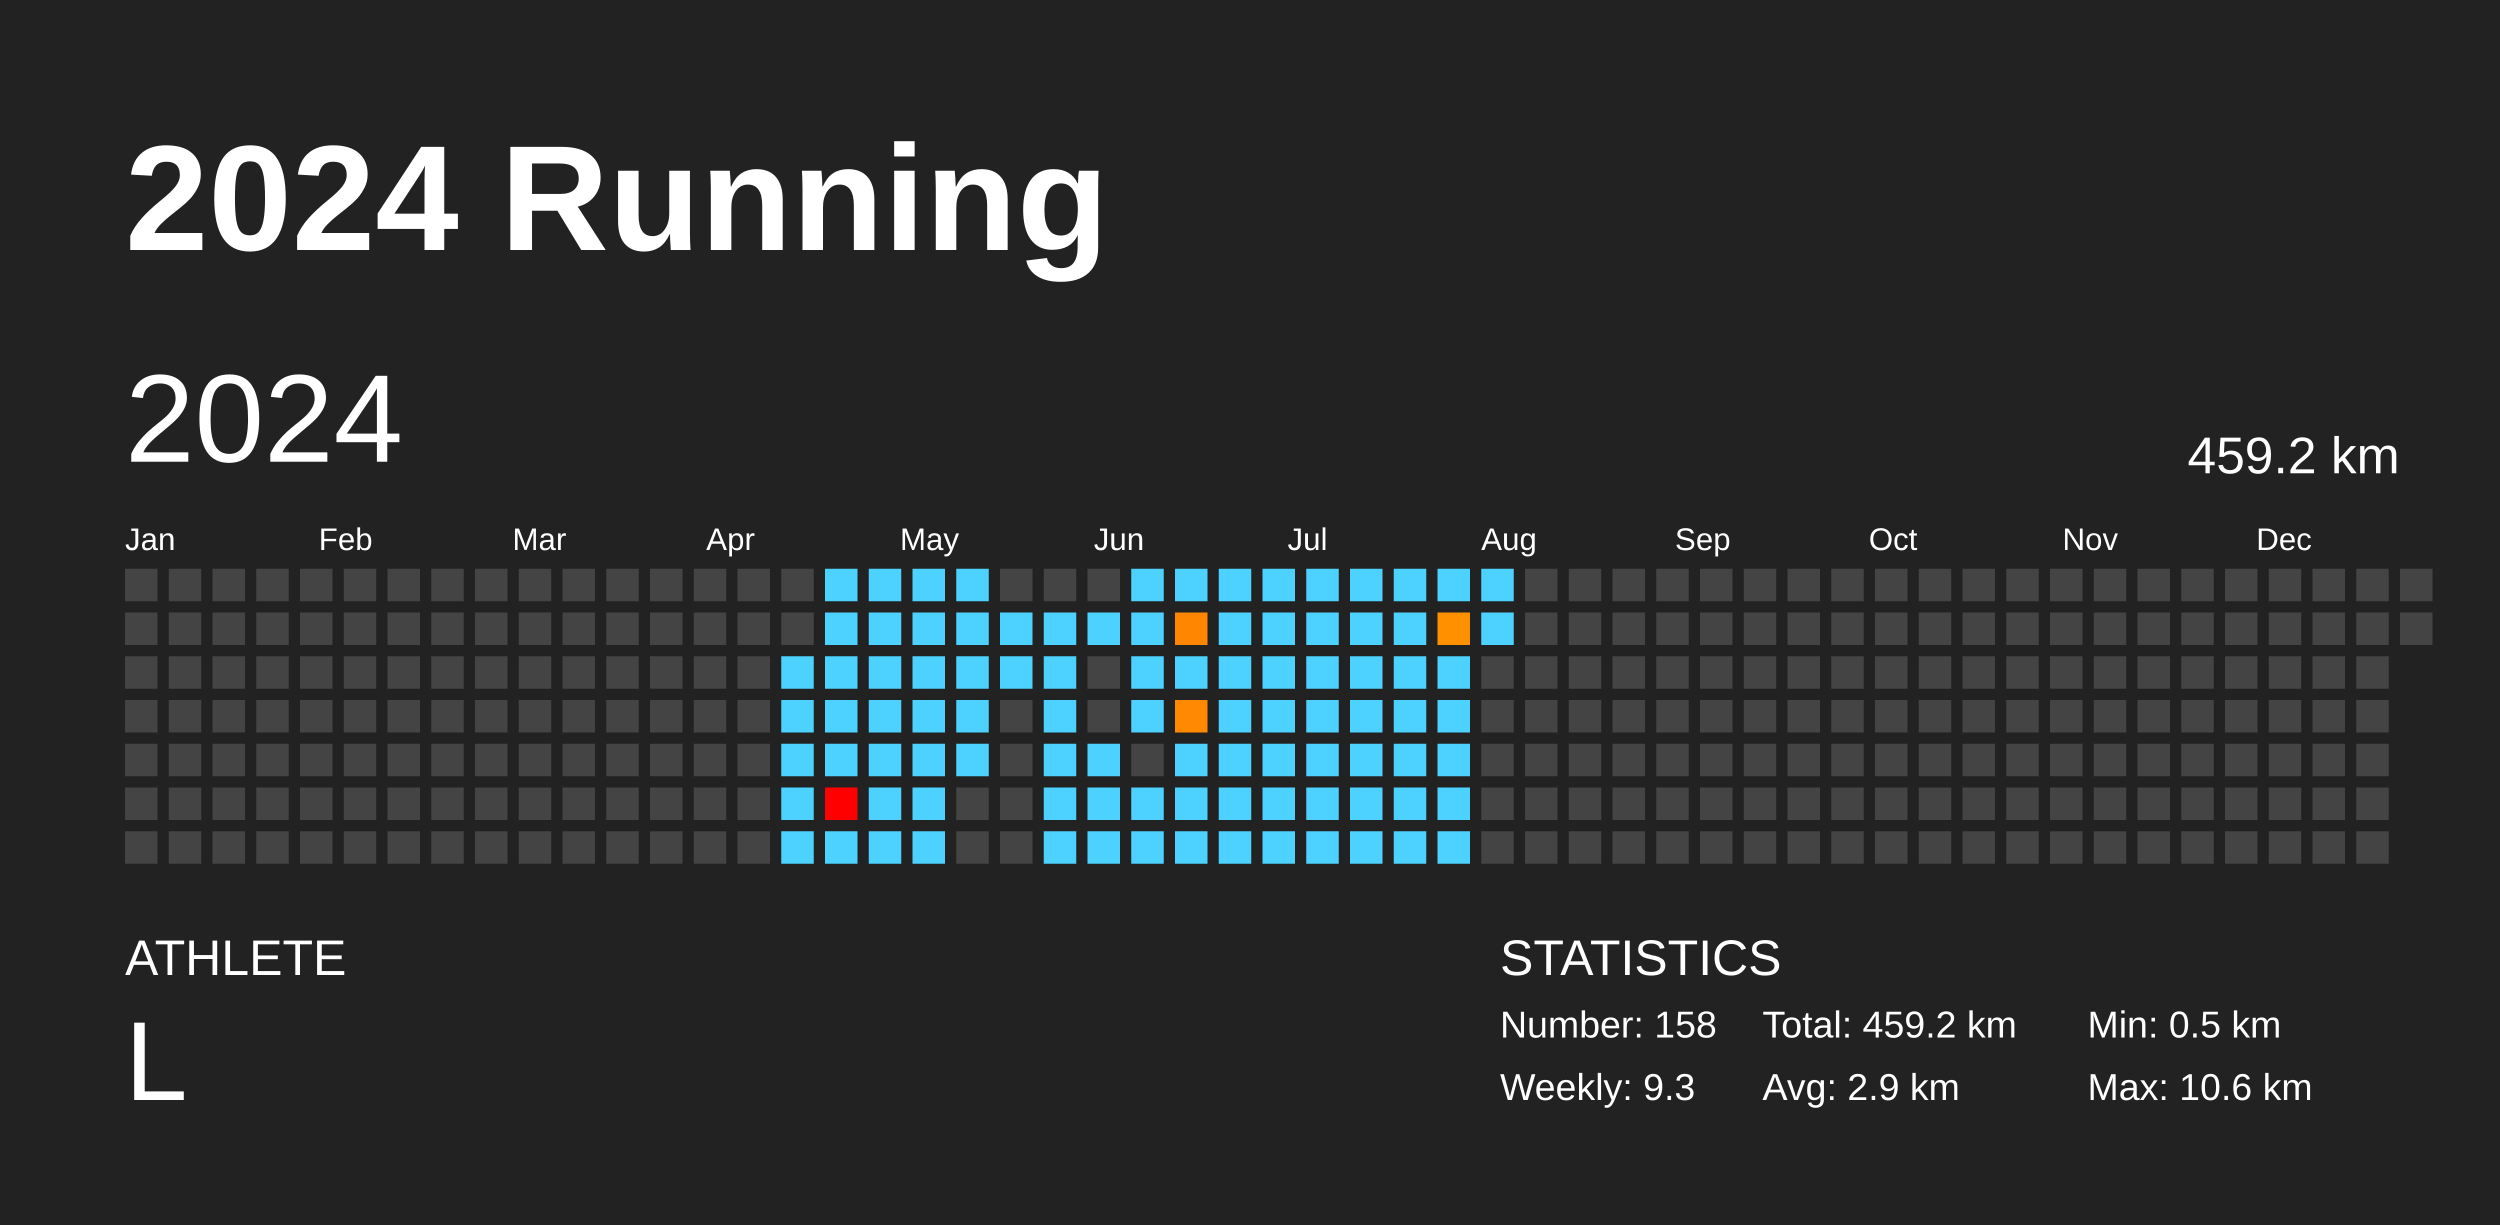
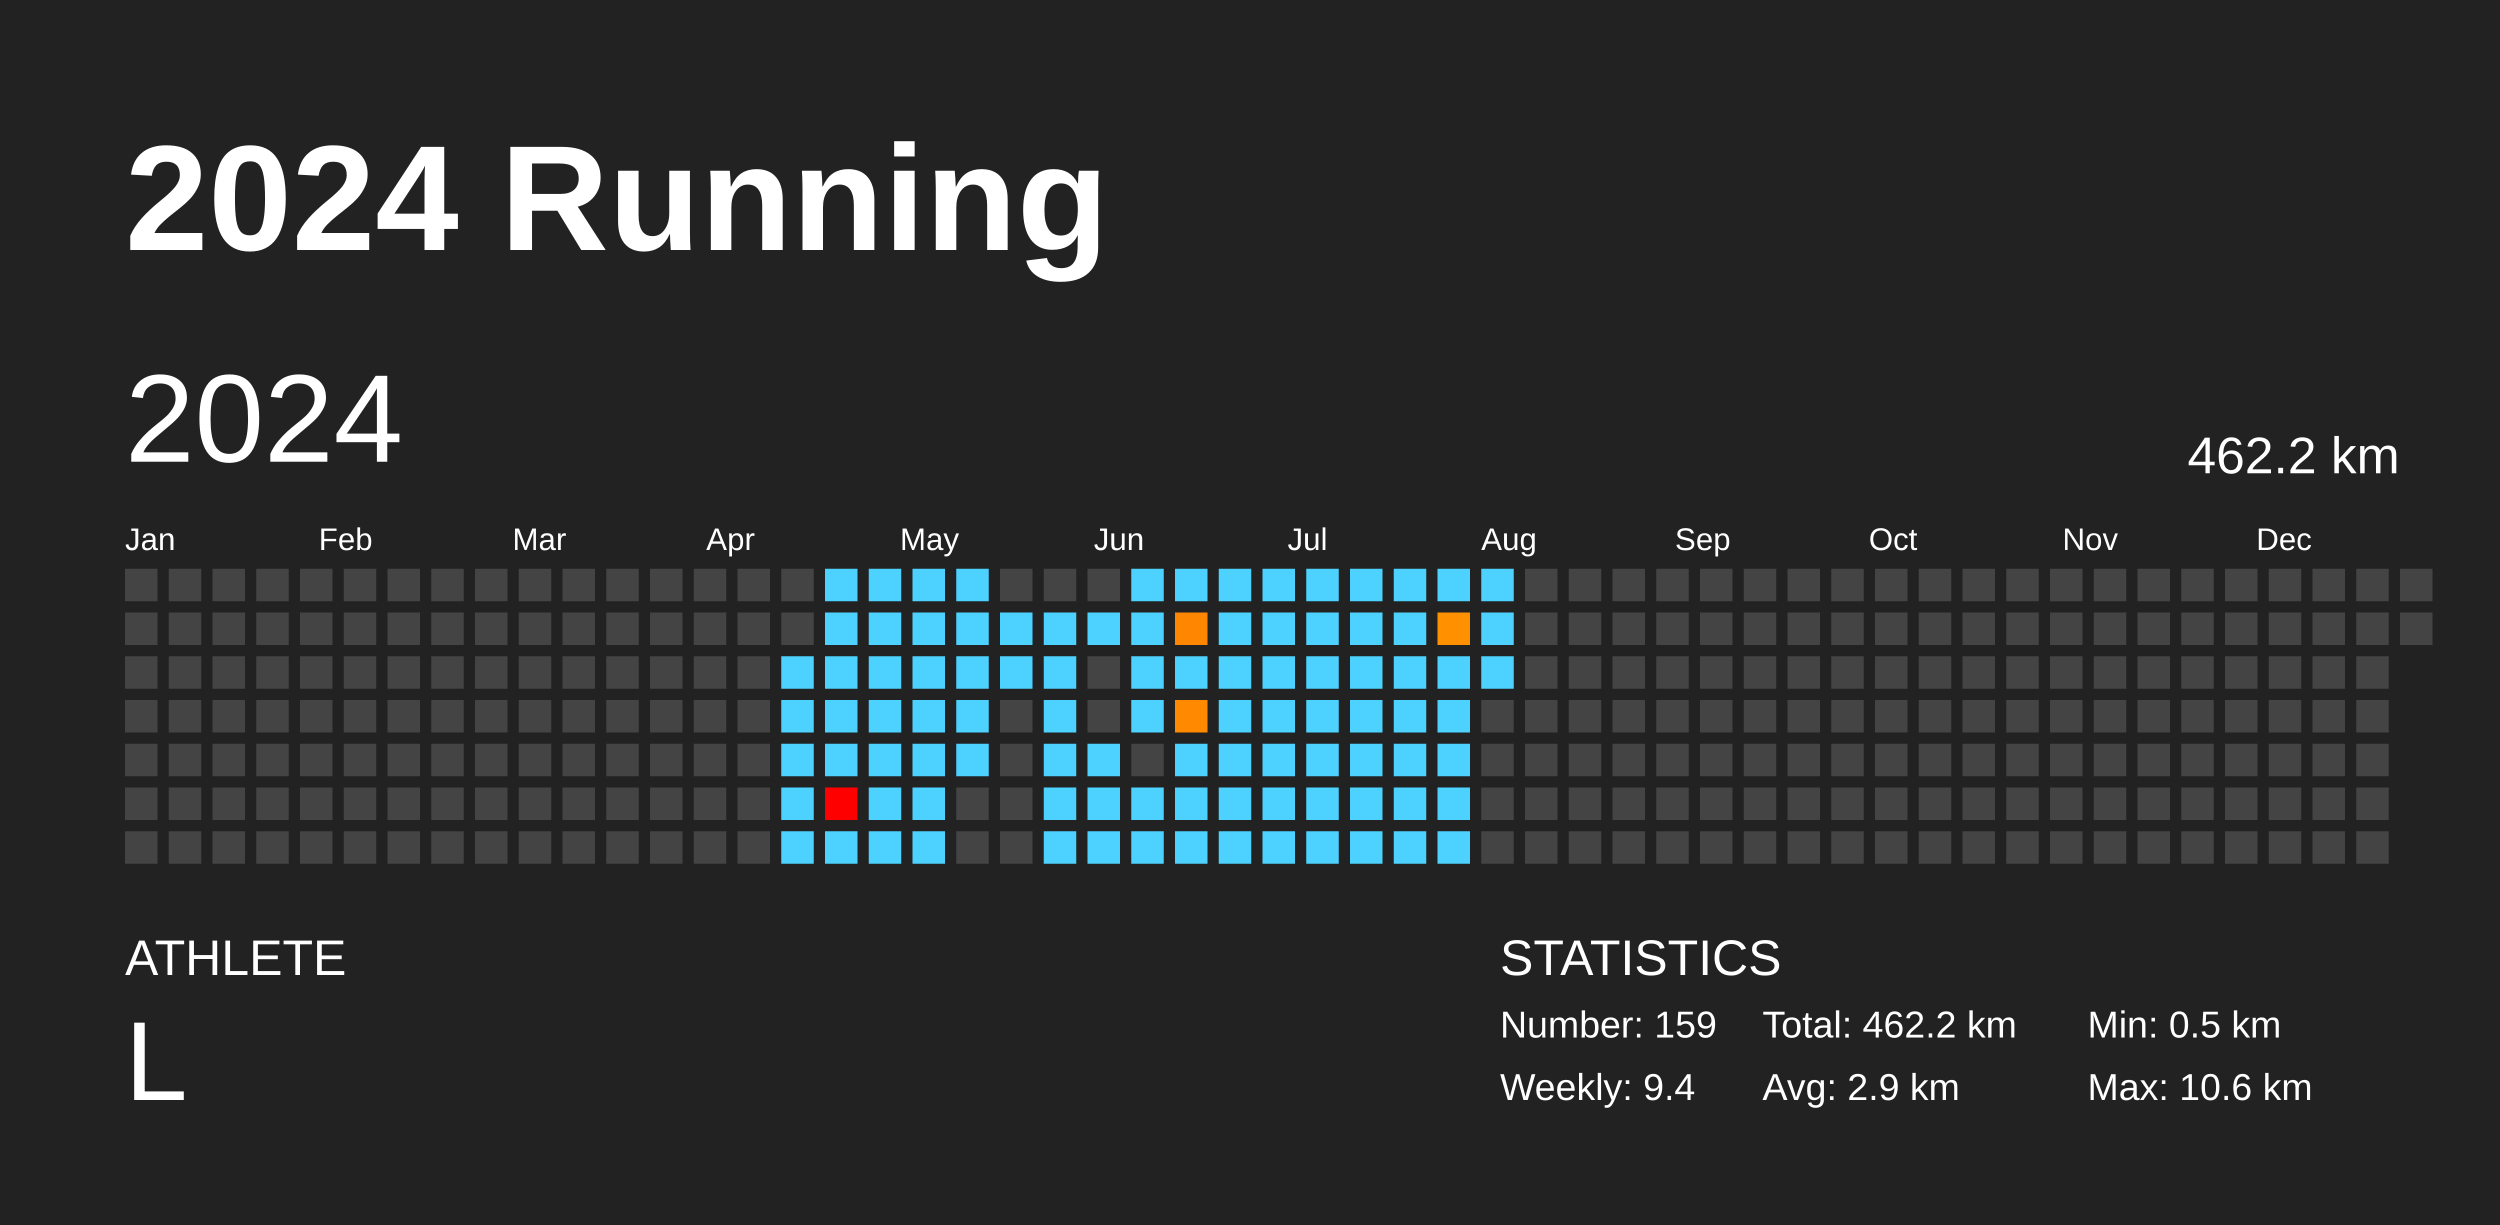
<svg xmlns="http://www.w3.org/2000/svg" baseProfile="full" height="98mm" version="1.1" viewBox="0,0,200,98" width="200mm">
  <defs />
  <rect fill="#222222" height="98" width="200" x="0" y="0" />
  <text fill="#FFFFFF" style="font-size:12px; font-family:Arial; font-weight:bold;" x="10" y="20">2024 Running</text>
  <text fill="#FFFFFF" style="font-size:4px; font-family:Arial" x="10" y="78">ATHLETE</text>
  <text fill="#FFFFFF" style="font-size:9px; font-family:Arial" x="10" y="88">L</text>
  <text fill="#FFFFFF" style="font-size:4px; font-family:Arial" x="120" y="78">STATISTICS</text>
-   <text fill="#FFFFFF" style="font-size:3px; font-family:Arial" x="120" y="83">Number: 158</text>
-   <text fill="#FFFFFF" style="font-size:3px; font-family:Arial" x="120" y="88">Weekly: 9.3</text>
-   <text fill="#FFFFFF" style="font-size:3px; font-family:Arial" x="141" y="83">Total: 459.2 km</text>
+   <text fill="#FFFFFF" style="font-size:3px; font-family:Arial" x="120" y="83">Number: 159</text>
+   <text fill="#FFFFFF" style="font-size:3px; font-family:Arial" x="120" y="88">Weekly: 9.4</text>
+   <text fill="#FFFFFF" style="font-size:3px; font-family:Arial" x="141" y="83">Total: 462.2 km</text>
  <text fill="#FFFFFF" style="font-size:3px; font-family:Arial" x="141" y="88">Avg: 2.9 km</text>
  <text fill="#FFFFFF" style="font-size:3px; font-family:Arial" x="167" y="83">Min: 0.5 km</text>
  <text fill="#FFFFFF" style="font-size:3px; font-family:Arial" x="167" y="88">Max: 10.6 km</text>
  <text dominant-baseline="hanging" fill="#FFFFFF" style="font-size:10.0px; font-family:Arial;" x="10" y="30">2024</text>
-   <text dominant-baseline="hanging" fill="#FFFFFF" style="font-size:4.125px; font-family:Arial;" x="175" y="35">459.2 km</text>
+   <text dominant-baseline="hanging" fill="#FFFFFF" style="font-size:4.125px; font-family:Arial;" x="175" y="35">462.2 km</text>
  <text fill="#FFFFFF" style="font-size:2.5px; font-family:Arial" x="10.0" y="44">Jan</text>
  <text fill="#FFFFFF" style="font-size:2.5px; font-family:Arial" x="25.5" y="44">Feb</text>
  <text fill="#FFFFFF" style="font-size:2.5px; font-family:Arial" x="41.0" y="44">Mar</text>
  <text fill="#FFFFFF" style="font-size:2.5px; font-family:Arial" x="56.5" y="44">Apr</text>
  <text fill="#FFFFFF" style="font-size:2.5px; font-family:Arial" x="72.0" y="44">May</text>
  <text fill="#FFFFFF" style="font-size:2.5px; font-family:Arial" x="87.5" y="44">Jun</text>
  <text fill="#FFFFFF" style="font-size:2.5px; font-family:Arial" x="103.0" y="44">Jul</text>
  <text fill="#FFFFFF" style="font-size:2.5px; font-family:Arial" x="118.5" y="44">Aug</text>
  <text fill="#FFFFFF" style="font-size:2.5px; font-family:Arial" x="134.0" y="44">Sep</text>
  <text fill="#FFFFFF" style="font-size:2.5px; font-family:Arial" x="149.5" y="44">Oct</text>
  <text fill="#FFFFFF" style="font-size:2.5px; font-family:Arial" x="165.0" y="44">Nov</text>
  <text fill="#FFFFFF" style="font-size:2.5px; font-family:Arial" x="180.5" y="44">Dec</text>
  <rect fill="#444444" height="2.6" width="2.6" x="10.0" y="45.5" />
  <rect fill="#444444" height="2.6" width="2.6" x="10.0" y="49.0" />
  <rect fill="#444444" height="2.6" width="2.6" x="10.0" y="52.5" />
  <rect fill="#444444" height="2.6" width="2.6" x="10.0" y="56.0" />
  <rect fill="#444444" height="2.6" width="2.6" x="10.0" y="59.5" />
  <rect fill="#444444" height="2.6" width="2.6" x="10.0" y="63.0" />
  <rect fill="#444444" height="2.6" width="2.6" x="10.0" y="66.5" />
  <rect fill="#444444" height="2.6" width="2.6" x="13.5" y="45.5" />
  <rect fill="#444444" height="2.6" width="2.6" x="13.5" y="49.0" />
  <rect fill="#444444" height="2.6" width="2.6" x="13.5" y="52.5" />
  <rect fill="#444444" height="2.6" width="2.6" x="13.5" y="56.0" />
  <rect fill="#444444" height="2.6" width="2.6" x="13.5" y="59.5" />
  <rect fill="#444444" height="2.6" width="2.6" x="13.5" y="63.0" />
  <rect fill="#444444" height="2.6" width="2.6" x="13.5" y="66.5" />
  <rect fill="#444444" height="2.6" width="2.6" x="17.0" y="45.5" />
  <rect fill="#444444" height="2.6" width="2.6" x="17.0" y="49.0" />
  <rect fill="#444444" height="2.6" width="2.6" x="17.0" y="52.5" />
  <rect fill="#444444" height="2.6" width="2.6" x="17.0" y="56.0" />
  <rect fill="#444444" height="2.6" width="2.6" x="17.0" y="59.5" />
  <rect fill="#444444" height="2.6" width="2.6" x="17.0" y="63.0" />
  <rect fill="#444444" height="2.6" width="2.6" x="17.0" y="66.5" />
  <rect fill="#444444" height="2.6" width="2.6" x="20.5" y="45.5" />
  <rect fill="#444444" height="2.6" width="2.6" x="20.5" y="49.0" />
  <rect fill="#444444" height="2.6" width="2.6" x="20.5" y="52.5" />
  <rect fill="#444444" height="2.6" width="2.6" x="20.5" y="56.0" />
  <rect fill="#444444" height="2.6" width="2.6" x="20.5" y="59.5" />
  <rect fill="#444444" height="2.6" width="2.6" x="20.5" y="63.0" />
  <rect fill="#444444" height="2.6" width="2.6" x="20.5" y="66.5" />
  <rect fill="#444444" height="2.6" width="2.6" x="24.0" y="45.5" />
  <rect fill="#444444" height="2.6" width="2.6" x="24.0" y="49.0" />
  <rect fill="#444444" height="2.6" width="2.6" x="24.0" y="52.5" />
  <rect fill="#444444" height="2.6" width="2.6" x="24.0" y="56.0" />
  <rect fill="#444444" height="2.6" width="2.6" x="24.0" y="59.5" />
  <rect fill="#444444" height="2.6" width="2.6" x="24.0" y="63.0" />
  <rect fill="#444444" height="2.6" width="2.6" x="24.0" y="66.5" />
  <rect fill="#444444" height="2.6" width="2.6" x="27.5" y="45.5" />
  <rect fill="#444444" height="2.6" width="2.6" x="27.5" y="49.0" />
  <rect fill="#444444" height="2.6" width="2.6" x="27.5" y="52.5" />
  <rect fill="#444444" height="2.6" width="2.6" x="27.5" y="56.0" />
  <rect fill="#444444" height="2.6" width="2.6" x="27.5" y="59.5" />
  <rect fill="#444444" height="2.6" width="2.6" x="27.5" y="63.0" />
  <rect fill="#444444" height="2.6" width="2.6" x="27.5" y="66.5" />
  <rect fill="#444444" height="2.6" width="2.6" x="31.0" y="45.5" />
  <rect fill="#444444" height="2.6" width="2.6" x="31.0" y="49.0" />
  <rect fill="#444444" height="2.6" width="2.6" x="31.0" y="52.5" />
  <rect fill="#444444" height="2.6" width="2.6" x="31.0" y="56.0" />
  <rect fill="#444444" height="2.6" width="2.6" x="31.0" y="59.5" />
  <rect fill="#444444" height="2.6" width="2.6" x="31.0" y="63.0" />
  <rect fill="#444444" height="2.6" width="2.6" x="31.0" y="66.5" />
  <rect fill="#444444" height="2.6" width="2.6" x="34.5" y="45.5" />
  <rect fill="#444444" height="2.6" width="2.6" x="34.5" y="49.0" />
  <rect fill="#444444" height="2.6" width="2.6" x="34.5" y="52.5" />
  <rect fill="#444444" height="2.6" width="2.6" x="34.5" y="56.0" />
  <rect fill="#444444" height="2.6" width="2.6" x="34.5" y="59.5" />
  <rect fill="#444444" height="2.6" width="2.6" x="34.5" y="63.0" />
  <rect fill="#444444" height="2.6" width="2.6" x="34.5" y="66.5" />
  <rect fill="#444444" height="2.6" width="2.6" x="38.0" y="45.5" />
  <rect fill="#444444" height="2.6" width="2.6" x="38.0" y="49.0" />
  <rect fill="#444444" height="2.6" width="2.6" x="38.0" y="52.5" />
  <rect fill="#444444" height="2.6" width="2.6" x="38.0" y="56.0" />
  <rect fill="#444444" height="2.6" width="2.6" x="38.0" y="59.5" />
  <rect fill="#444444" height="2.6" width="2.6" x="38.0" y="63.0" />
  <rect fill="#444444" height="2.6" width="2.6" x="38.0" y="66.5" />
  <rect fill="#444444" height="2.6" width="2.6" x="41.5" y="45.5" />
  <rect fill="#444444" height="2.6" width="2.6" x="41.5" y="49.0" />
  <rect fill="#444444" height="2.6" width="2.6" x="41.5" y="52.5" />
  <rect fill="#444444" height="2.6" width="2.6" x="41.5" y="56.0" />
  <rect fill="#444444" height="2.6" width="2.6" x="41.5" y="59.5" />
  <rect fill="#444444" height="2.6" width="2.6" x="41.5" y="63.0" />
  <rect fill="#444444" height="2.6" width="2.6" x="41.5" y="66.5" />
  <rect fill="#444444" height="2.6" width="2.6" x="45.0" y="45.5" />
  <rect fill="#444444" height="2.6" width="2.6" x="45.0" y="49.0" />
  <rect fill="#444444" height="2.6" width="2.6" x="45.0" y="52.5" />
  <rect fill="#444444" height="2.6" width="2.6" x="45.0" y="56.0" />
  <rect fill="#444444" height="2.6" width="2.6" x="45.0" y="59.5" />
  <rect fill="#444444" height="2.6" width="2.6" x="45.0" y="63.0" />
  <rect fill="#444444" height="2.6" width="2.6" x="45.0" y="66.5" />
  <rect fill="#444444" height="2.6" width="2.6" x="48.5" y="45.5" />
  <rect fill="#444444" height="2.6" width="2.6" x="48.5" y="49.0" />
  <rect fill="#444444" height="2.6" width="2.6" x="48.5" y="52.5" />
  <rect fill="#444444" height="2.6" width="2.6" x="48.5" y="56.0" />
  <rect fill="#444444" height="2.6" width="2.6" x="48.5" y="59.5" />
  <rect fill="#444444" height="2.6" width="2.6" x="48.5" y="63.0" />
  <rect fill="#444444" height="2.6" width="2.6" x="48.5" y="66.5" />
  <rect fill="#444444" height="2.6" width="2.6" x="52.0" y="45.5" />
  <rect fill="#444444" height="2.6" width="2.6" x="52.0" y="49.0" />
  <rect fill="#444444" height="2.6" width="2.6" x="52.0" y="52.5" />
  <rect fill="#444444" height="2.6" width="2.6" x="52.0" y="56.0" />
  <rect fill="#444444" height="2.6" width="2.6" x="52.0" y="59.5" />
  <rect fill="#444444" height="2.6" width="2.6" x="52.0" y="63.0" />
  <rect fill="#444444" height="2.6" width="2.6" x="52.0" y="66.5" />
  <rect fill="#444444" height="2.6" width="2.6" x="55.5" y="45.5" />
  <rect fill="#444444" height="2.6" width="2.6" x="55.5" y="49.0" />
  <rect fill="#444444" height="2.6" width="2.6" x="55.5" y="52.5" />
  <rect fill="#444444" height="2.6" width="2.6" x="55.5" y="56.0" />
  <rect fill="#444444" height="2.6" width="2.6" x="55.5" y="59.5" />
  <rect fill="#444444" height="2.6" width="2.6" x="55.5" y="63.0" />
  <rect fill="#444444" height="2.6" width="2.6" x="55.5" y="66.5" />
  <rect fill="#444444" height="2.6" width="2.6" x="59.0" y="45.5" />
  <rect fill="#444444" height="2.6" width="2.6" x="59.0" y="49.0" />
  <rect fill="#444444" height="2.6" width="2.6" x="59.0" y="52.5" />
  <rect fill="#444444" height="2.6" width="2.6" x="59.0" y="56.0" />
  <rect fill="#444444" height="2.6" width="2.6" x="59.0" y="59.5" />
  <rect fill="#444444" height="2.6" width="2.6" x="59.0" y="63.0" />
  <rect fill="#444444" height="2.6" width="2.6" x="59.0" y="66.5" />
  <rect fill="#444444" height="2.6" width="2.6" x="62.5" y="45.5" />
  <rect fill="#444444" height="2.6" width="2.6" x="62.5" y="49.0" />
  <rect fill="#4dd2ff" height="2.6" width="2.6" x="62.5" y="52.5" />
  <rect fill="#4dd2ff" height="2.6" width="2.6" x="62.5" y="56.0" />
  <rect fill="#4dd2ff" height="2.6" width="2.6" x="62.5" y="59.5" />
  <rect fill="#4dd2ff" height="2.6" width="2.6" x="62.5" y="63.0" />
  <rect fill="#4dd2ff" height="2.6" width="2.6" x="62.5" y="66.5" />
  <rect fill="#4dd2ff" height="2.6" width="2.6" x="66.0" y="45.5" />
  <rect fill="#4dd2ff" height="2.6" width="2.6" x="66.0" y="49.0" />
  <rect fill="#4dd2ff" height="2.6" width="2.6" x="66.0" y="52.5" />
  <rect fill="#4dd2ff" height="2.6" width="2.6" x="66.0" y="56.0" />
  <rect fill="#4dd2ff" height="2.6" width="2.6" x="66.0" y="59.5" />
  <rect fill="red" height="2.6" width="2.6" x="66.0" y="63.0" />
  <rect fill="#4dd2ff" height="2.6" width="2.6" x="66.0" y="66.5" />
  <rect fill="#4dd2ff" height="2.6" width="2.6" x="69.5" y="45.5" />
  <rect fill="#4dd2ff" height="2.6" width="2.6" x="69.5" y="49.0" />
  <rect fill="#4dd2ff" height="2.6" width="2.6" x="69.5" y="52.5" />
  <rect fill="#4dd2ff" height="2.6" width="2.6" x="69.5" y="56.0" />
  <rect fill="#4dd2ff" height="2.6" width="2.6" x="69.5" y="59.5" />
  <rect fill="#4dd2ff" height="2.6" width="2.6" x="69.5" y="63.0" />
  <rect fill="#4dd2ff" height="2.6" width="2.6" x="69.5" y="66.5" />
  <rect fill="#4dd2ff" height="2.6" width="2.6" x="73.0" y="45.5" />
  <rect fill="#4dd2ff" height="2.6" width="2.6" x="73.0" y="49.0" />
  <rect fill="#4dd2ff" height="2.6" width="2.6" x="73.0" y="52.5" />
  <rect fill="#4dd2ff" height="2.6" width="2.6" x="73.0" y="56.0" />
  <rect fill="#4dd2ff" height="2.6" width="2.6" x="73.0" y="59.5" />
  <rect fill="#4dd2ff" height="2.6" width="2.6" x="73.0" y="63.0" />
  <rect fill="#4dd2ff" height="2.6" width="2.6" x="73.0" y="66.5" />
  <rect fill="#4dd2ff" height="2.6" width="2.6" x="76.5" y="45.5" />
  <rect fill="#4dd2ff" height="2.6" width="2.6" x="76.5" y="49.0" />
  <rect fill="#4dd2ff" height="2.6" width="2.6" x="76.5" y="52.5" />
  <rect fill="#4dd2ff" height="2.6" width="2.6" x="76.5" y="56.0" />
  <rect fill="#4dd2ff" height="2.6" width="2.6" x="76.5" y="59.5" />
  <rect fill="#444444" height="2.6" width="2.6" x="76.5" y="63.0" />
  <rect fill="#444444" height="2.6" width="2.6" x="76.5" y="66.5" />
  <rect fill="#444444" height="2.6" width="2.6" x="80.0" y="45.5" />
  <rect fill="#4dd2ff" height="2.6" width="2.6" x="80.0" y="49.0" />
  <rect fill="#4dd2ff" height="2.6" width="2.6" x="80.0" y="52.5" />
  <rect fill="#444444" height="2.6" width="2.6" x="80.0" y="56.0" />
  <rect fill="#444444" height="2.6" width="2.6" x="80.0" y="59.5" />
  <rect fill="#444444" height="2.6" width="2.6" x="80.0" y="63.0" />
  <rect fill="#444444" height="2.6" width="2.6" x="80.0" y="66.5" />
  <rect fill="#444444" height="2.6" width="2.6" x="83.5" y="45.5" />
  <rect fill="#4dd2ff" height="2.6" width="2.6" x="83.5" y="49.0" />
  <rect fill="#4dd2ff" height="2.6" width="2.6" x="83.5" y="52.5" />
  <rect fill="#4dd2ff" height="2.6" width="2.6" x="83.5" y="56.0" />
  <rect fill="#4dd2ff" height="2.6" width="2.6" x="83.5" y="59.5" />
  <rect fill="#4dd2ff" height="2.6" width="2.6" x="83.5" y="63.0" />
  <rect fill="#4dd2ff" height="2.6" width="2.6" x="83.5" y="66.5" />
  <rect fill="#444444" height="2.6" width="2.6" x="87.0" y="45.5" />
  <rect fill="#4dd2ff" height="2.6" width="2.6" x="87.0" y="49.0" />
  <rect fill="#444444" height="2.6" width="2.6" x="87.0" y="52.5" />
  <rect fill="#444444" height="2.6" width="2.6" x="87.0" y="56.0" />
  <rect fill="#4dd2ff" height="2.6" width="2.6" x="87.0" y="59.5" />
  <rect fill="#4dd2ff" height="2.6" width="2.6" x="87.0" y="63.0" />
  <rect fill="#4dd2ff" height="2.6" width="2.6" x="87.0" y="66.5" />
  <rect fill="#4dd2ff" height="2.6" width="2.6" x="90.5" y="45.5" />
  <rect fill="#4dd2ff" height="2.6" width="2.6" x="90.5" y="49.0" />
  <rect fill="#4dd2ff" height="2.6" width="2.6" x="90.5" y="52.5" />
  <rect fill="#4dd2ff" height="2.6" width="2.6" x="90.5" y="56.0" />
  <rect fill="#444444" height="2.6" width="2.6" x="90.5" y="59.5" />
  <rect fill="#4dd2ff" height="2.6" width="2.6" x="90.5" y="63.0" />
  <rect fill="#4dd2ff" height="2.6" width="2.6" x="90.5" y="66.5" />
  <rect fill="#4dd2ff" height="2.6" width="2.6" x="94.0" y="45.5" />
  <rect fill="#ff8600" height="2.6" width="2.6" x="94.0" y="49.0" />
  <rect fill="#4dd2ff" height="2.6" width="2.6" x="94.0" y="52.5" />
  <rect fill="#ff8900" height="2.6" width="2.6" x="94.0" y="56.0" />
  <rect fill="#4dd2ff" height="2.6" width="2.6" x="94.0" y="59.5" />
  <rect fill="#4dd2ff" height="2.6" width="2.6" x="94.0" y="63.0" />
  <rect fill="#4dd2ff" height="2.6" width="2.6" x="94.0" y="66.5" />
  <rect fill="#4dd2ff" height="2.6" width="2.6" x="97.5" y="45.5" />
  <rect fill="#4dd2ff" height="2.6" width="2.6" x="97.5" y="49.0" />
  <rect fill="#4dd2ff" height="2.6" width="2.6" x="97.5" y="52.5" />
  <rect fill="#4dd2ff" height="2.6" width="2.6" x="97.5" y="56.0" />
  <rect fill="#4dd2ff" height="2.6" width="2.6" x="97.5" y="59.5" />
  <rect fill="#4dd2ff" height="2.6" width="2.6" x="97.5" y="63.0" />
  <rect fill="#4dd2ff" height="2.6" width="2.6" x="97.5" y="66.5" />
  <rect fill="#4dd2ff" height="2.6" width="2.6" x="101.0" y="45.5" />
  <rect fill="#4dd2ff" height="2.6" width="2.6" x="101.0" y="49.0" />
  <rect fill="#4dd2ff" height="2.6" width="2.6" x="101.0" y="52.5" />
  <rect fill="#4dd2ff" height="2.6" width="2.6" x="101.0" y="56.0" />
  <rect fill="#4dd2ff" height="2.6" width="2.6" x="101.0" y="59.5" />
  <rect fill="#4dd2ff" height="2.6" width="2.6" x="101.0" y="63.0" />
  <rect fill="#4dd2ff" height="2.6" width="2.6" x="101.0" y="66.5" />
  <rect fill="#4dd2ff" height="2.6" width="2.6" x="104.5" y="45.5" />
  <rect fill="#4dd2ff" height="2.6" width="2.6" x="104.5" y="49.0" />
  <rect fill="#4dd2ff" height="2.6" width="2.6" x="104.5" y="52.5" />
  <rect fill="#4dd2ff" height="2.6" width="2.6" x="104.5" y="56.0" />
  <rect fill="#4dd2ff" height="2.6" width="2.6" x="104.5" y="59.5" />
  <rect fill="#4dd2ff" height="2.6" width="2.6" x="104.5" y="63.0" />
  <rect fill="#4dd2ff" height="2.6" width="2.6" x="104.5" y="66.5" />
  <rect fill="#4dd2ff" height="2.6" width="2.6" x="108.0" y="45.5" />
  <rect fill="#4dd2ff" height="2.6" width="2.6" x="108.0" y="49.0" />
  <rect fill="#4dd2ff" height="2.6" width="2.6" x="108.0" y="52.5" />
  <rect fill="#4dd2ff" height="2.6" width="2.6" x="108.0" y="56.0" />
  <rect fill="#4dd2ff" height="2.6" width="2.6" x="108.0" y="59.5" />
  <rect fill="#4dd2ff" height="2.6" width="2.6" x="108.0" y="63.0" />
  <rect fill="#4dd2ff" height="2.6" width="2.6" x="108.0" y="66.5" />
  <rect fill="#4dd2ff" height="2.6" width="2.6" x="111.5" y="45.5" />
  <rect fill="#4dd2ff" height="2.6" width="2.6" x="111.5" y="49.0" />
  <rect fill="#4dd2ff" height="2.6" width="2.6" x="111.5" y="52.5" />
  <rect fill="#4dd2ff" height="2.6" width="2.6" x="111.5" y="56.0" />
  <rect fill="#4dd2ff" height="2.6" width="2.6" x="111.5" y="59.5" />
  <rect fill="#4dd2ff" height="2.6" width="2.6" x="111.5" y="63.0" />
  <rect fill="#4dd2ff" height="2.6" width="2.6" x="111.5" y="66.5" />
  <rect fill="#4dd2ff" height="2.6" width="2.6" x="115.0" y="45.5" />
  <rect fill="#ff9000" height="2.6" width="2.6" x="115.0" y="49.0" />
  <rect fill="#4dd2ff" height="2.6" width="2.6" x="115.0" y="52.5" />
  <rect fill="#4dd2ff" height="2.6" width="2.6" x="115.0" y="56.0" />
  <rect fill="#4dd2ff" height="2.6" width="2.6" x="115.0" y="59.5" />
  <rect fill="#4dd2ff" height="2.6" width="2.6" x="115.0" y="63.0" />
  <rect fill="#4dd2ff" height="2.6" width="2.6" x="115.0" y="66.5" />
  <rect fill="#4dd2ff" height="2.6" width="2.6" x="118.5" y="45.5" />
  <rect fill="#4dd2ff" height="2.6" width="2.6" x="118.5" y="49.0" />
-   <rect fill="#444444" height="2.6" width="2.6" x="118.5" y="52.5" />
+   <rect fill="#4dd2ff" height="2.6" width="2.6" x="118.5" y="52.5" />
  <rect fill="#444444" height="2.6" width="2.6" x="118.5" y="56.0" />
  <rect fill="#444444" height="2.6" width="2.6" x="118.5" y="59.5" />
  <rect fill="#444444" height="2.6" width="2.6" x="118.5" y="63.0" />
  <rect fill="#444444" height="2.6" width="2.6" x="118.5" y="66.5" />
  <rect fill="#444444" height="2.6" width="2.6" x="122.0" y="45.5" />
  <rect fill="#444444" height="2.6" width="2.6" x="122.0" y="49.0" />
  <rect fill="#444444" height="2.6" width="2.6" x="122.0" y="52.5" />
  <rect fill="#444444" height="2.6" width="2.6" x="122.0" y="56.0" />
  <rect fill="#444444" height="2.6" width="2.6" x="122.0" y="59.5" />
  <rect fill="#444444" height="2.6" width="2.6" x="122.0" y="63.0" />
  <rect fill="#444444" height="2.6" width="2.6" x="122.0" y="66.5" />
  <rect fill="#444444" height="2.6" width="2.6" x="125.5" y="45.5" />
  <rect fill="#444444" height="2.6" width="2.6" x="125.5" y="49.0" />
  <rect fill="#444444" height="2.6" width="2.6" x="125.5" y="52.5" />
  <rect fill="#444444" height="2.6" width="2.6" x="125.5" y="56.0" />
  <rect fill="#444444" height="2.6" width="2.6" x="125.5" y="59.5" />
  <rect fill="#444444" height="2.6" width="2.6" x="125.5" y="63.0" />
  <rect fill="#444444" height="2.6" width="2.6" x="125.5" y="66.5" />
  <rect fill="#444444" height="2.6" width="2.6" x="129.0" y="45.5" />
  <rect fill="#444444" height="2.6" width="2.6" x="129.0" y="49.0" />
  <rect fill="#444444" height="2.6" width="2.6" x="129.0" y="52.5" />
  <rect fill="#444444" height="2.6" width="2.6" x="129.0" y="56.0" />
  <rect fill="#444444" height="2.6" width="2.6" x="129.0" y="59.5" />
  <rect fill="#444444" height="2.6" width="2.6" x="129.0" y="63.0" />
  <rect fill="#444444" height="2.6" width="2.6" x="129.0" y="66.5" />
  <rect fill="#444444" height="2.6" width="2.6" x="132.5" y="45.5" />
  <rect fill="#444444" height="2.6" width="2.6" x="132.5" y="49.0" />
  <rect fill="#444444" height="2.6" width="2.6" x="132.5" y="52.5" />
  <rect fill="#444444" height="2.6" width="2.6" x="132.5" y="56.0" />
  <rect fill="#444444" height="2.6" width="2.6" x="132.5" y="59.5" />
  <rect fill="#444444" height="2.6" width="2.6" x="132.5" y="63.0" />
  <rect fill="#444444" height="2.6" width="2.6" x="132.5" y="66.5" />
  <rect fill="#444444" height="2.6" width="2.6" x="136.0" y="45.5" />
  <rect fill="#444444" height="2.6" width="2.6" x="136.0" y="49.0" />
  <rect fill="#444444" height="2.6" width="2.6" x="136.0" y="52.5" />
  <rect fill="#444444" height="2.6" width="2.6" x="136.0" y="56.0" />
  <rect fill="#444444" height="2.6" width="2.6" x="136.0" y="59.5" />
  <rect fill="#444444" height="2.6" width="2.6" x="136.0" y="63.0" />
  <rect fill="#444444" height="2.6" width="2.6" x="136.0" y="66.5" />
  <rect fill="#444444" height="2.6" width="2.6" x="139.5" y="45.5" />
  <rect fill="#444444" height="2.6" width="2.6" x="139.5" y="49.0" />
  <rect fill="#444444" height="2.6" width="2.6" x="139.5" y="52.5" />
  <rect fill="#444444" height="2.6" width="2.6" x="139.5" y="56.0" />
  <rect fill="#444444" height="2.6" width="2.6" x="139.5" y="59.5" />
  <rect fill="#444444" height="2.6" width="2.6" x="139.5" y="63.0" />
  <rect fill="#444444" height="2.6" width="2.6" x="139.5" y="66.5" />
  <rect fill="#444444" height="2.6" width="2.6" x="143.0" y="45.5" />
  <rect fill="#444444" height="2.6" width="2.6" x="143.0" y="49.0" />
  <rect fill="#444444" height="2.6" width="2.6" x="143.0" y="52.5" />
  <rect fill="#444444" height="2.6" width="2.6" x="143.0" y="56.0" />
  <rect fill="#444444" height="2.6" width="2.6" x="143.0" y="59.5" />
  <rect fill="#444444" height="2.6" width="2.6" x="143.0" y="63.0" />
  <rect fill="#444444" height="2.6" width="2.6" x="143.0" y="66.5" />
  <rect fill="#444444" height="2.6" width="2.6" x="146.5" y="45.5" />
  <rect fill="#444444" height="2.6" width="2.6" x="146.5" y="49.0" />
  <rect fill="#444444" height="2.6" width="2.6" x="146.5" y="52.5" />
  <rect fill="#444444" height="2.6" width="2.6" x="146.5" y="56.0" />
  <rect fill="#444444" height="2.6" width="2.6" x="146.5" y="59.5" />
  <rect fill="#444444" height="2.6" width="2.6" x="146.5" y="63.0" />
  <rect fill="#444444" height="2.6" width="2.6" x="146.5" y="66.5" />
  <rect fill="#444444" height="2.6" width="2.6" x="150.0" y="45.5" />
  <rect fill="#444444" height="2.6" width="2.6" x="150.0" y="49.0" />
  <rect fill="#444444" height="2.6" width="2.6" x="150.0" y="52.5" />
  <rect fill="#444444" height="2.6" width="2.6" x="150.0" y="56.0" />
  <rect fill="#444444" height="2.6" width="2.6" x="150.0" y="59.5" />
  <rect fill="#444444" height="2.6" width="2.6" x="150.0" y="63.0" />
  <rect fill="#444444" height="2.6" width="2.6" x="150.0" y="66.5" />
  <rect fill="#444444" height="2.6" width="2.6" x="153.5" y="45.5" />
  <rect fill="#444444" height="2.6" width="2.6" x="153.5" y="49.0" />
  <rect fill="#444444" height="2.6" width="2.6" x="153.5" y="52.5" />
  <rect fill="#444444" height="2.6" width="2.6" x="153.5" y="56.0" />
  <rect fill="#444444" height="2.6" width="2.6" x="153.5" y="59.5" />
  <rect fill="#444444" height="2.6" width="2.6" x="153.5" y="63.0" />
  <rect fill="#444444" height="2.6" width="2.6" x="153.5" y="66.5" />
  <rect fill="#444444" height="2.6" width="2.6" x="157.0" y="45.5" />
  <rect fill="#444444" height="2.6" width="2.6" x="157.0" y="49.0" />
  <rect fill="#444444" height="2.6" width="2.6" x="157.0" y="52.5" />
  <rect fill="#444444" height="2.6" width="2.6" x="157.0" y="56.0" />
  <rect fill="#444444" height="2.6" width="2.6" x="157.0" y="59.5" />
  <rect fill="#444444" height="2.6" width="2.6" x="157.0" y="63.0" />
  <rect fill="#444444" height="2.6" width="2.6" x="157.0" y="66.5" />
  <rect fill="#444444" height="2.6" width="2.6" x="160.5" y="45.5" />
  <rect fill="#444444" height="2.6" width="2.6" x="160.5" y="49.0" />
  <rect fill="#444444" height="2.6" width="2.6" x="160.5" y="52.5" />
  <rect fill="#444444" height="2.6" width="2.6" x="160.5" y="56.0" />
  <rect fill="#444444" height="2.6" width="2.6" x="160.5" y="59.5" />
  <rect fill="#444444" height="2.6" width="2.6" x="160.5" y="63.0" />
  <rect fill="#444444" height="2.6" width="2.6" x="160.5" y="66.5" />
  <rect fill="#444444" height="2.6" width="2.6" x="164.0" y="45.5" />
  <rect fill="#444444" height="2.6" width="2.6" x="164.0" y="49.0" />
  <rect fill="#444444" height="2.6" width="2.6" x="164.0" y="52.5" />
  <rect fill="#444444" height="2.6" width="2.6" x="164.0" y="56.0" />
  <rect fill="#444444" height="2.6" width="2.6" x="164.0" y="59.5" />
  <rect fill="#444444" height="2.6" width="2.6" x="164.0" y="63.0" />
  <rect fill="#444444" height="2.6" width="2.6" x="164.0" y="66.5" />
  <rect fill="#444444" height="2.6" width="2.6" x="167.5" y="45.5" />
  <rect fill="#444444" height="2.6" width="2.6" x="167.5" y="49.0" />
  <rect fill="#444444" height="2.6" width="2.6" x="167.5" y="52.5" />
  <rect fill="#444444" height="2.6" width="2.6" x="167.5" y="56.0" />
  <rect fill="#444444" height="2.6" width="2.6" x="167.5" y="59.5" />
  <rect fill="#444444" height="2.6" width="2.6" x="167.5" y="63.0" />
  <rect fill="#444444" height="2.6" width="2.6" x="167.5" y="66.5" />
  <rect fill="#444444" height="2.6" width="2.6" x="171.0" y="45.5" />
  <rect fill="#444444" height="2.6" width="2.6" x="171.0" y="49.0" />
  <rect fill="#444444" height="2.6" width="2.6" x="171.0" y="52.5" />
  <rect fill="#444444" height="2.6" width="2.6" x="171.0" y="56.0" />
  <rect fill="#444444" height="2.6" width="2.6" x="171.0" y="59.5" />
  <rect fill="#444444" height="2.6" width="2.6" x="171.0" y="63.0" />
  <rect fill="#444444" height="2.6" width="2.6" x="171.0" y="66.5" />
  <rect fill="#444444" height="2.6" width="2.6" x="174.5" y="45.5" />
  <rect fill="#444444" height="2.6" width="2.6" x="174.5" y="49.0" />
  <rect fill="#444444" height="2.6" width="2.6" x="174.5" y="52.5" />
  <rect fill="#444444" height="2.6" width="2.6" x="174.5" y="56.0" />
  <rect fill="#444444" height="2.6" width="2.6" x="174.5" y="59.5" />
  <rect fill="#444444" height="2.6" width="2.6" x="174.5" y="63.0" />
  <rect fill="#444444" height="2.6" width="2.6" x="174.5" y="66.5" />
  <rect fill="#444444" height="2.6" width="2.6" x="178.0" y="45.5" />
  <rect fill="#444444" height="2.6" width="2.6" x="178.0" y="49.0" />
  <rect fill="#444444" height="2.6" width="2.6" x="178.0" y="52.5" />
  <rect fill="#444444" height="2.6" width="2.6" x="178.0" y="56.0" />
  <rect fill="#444444" height="2.6" width="2.6" x="178.0" y="59.5" />
  <rect fill="#444444" height="2.6" width="2.6" x="178.0" y="63.0" />
  <rect fill="#444444" height="2.6" width="2.6" x="178.0" y="66.5" />
  <rect fill="#444444" height="2.6" width="2.6" x="181.5" y="45.5" />
  <rect fill="#444444" height="2.6" width="2.6" x="181.5" y="49.0" />
  <rect fill="#444444" height="2.6" width="2.6" x="181.5" y="52.5" />
  <rect fill="#444444" height="2.6" width="2.6" x="181.5" y="56.0" />
  <rect fill="#444444" height="2.6" width="2.6" x="181.5" y="59.5" />
  <rect fill="#444444" height="2.6" width="2.6" x="181.5" y="63.0" />
  <rect fill="#444444" height="2.6" width="2.6" x="181.5" y="66.5" />
  <rect fill="#444444" height="2.6" width="2.6" x="185.0" y="45.5" />
  <rect fill="#444444" height="2.6" width="2.6" x="185.0" y="49.0" />
  <rect fill="#444444" height="2.6" width="2.6" x="185.0" y="52.5" />
  <rect fill="#444444" height="2.6" width="2.6" x="185.0" y="56.0" />
  <rect fill="#444444" height="2.6" width="2.6" x="185.0" y="59.5" />
  <rect fill="#444444" height="2.6" width="2.6" x="185.0" y="63.0" />
  <rect fill="#444444" height="2.6" width="2.6" x="185.0" y="66.5" />
  <rect fill="#444444" height="2.6" width="2.6" x="188.5" y="45.5" />
  <rect fill="#444444" height="2.6" width="2.6" x="188.5" y="49.0" />
  <rect fill="#444444" height="2.6" width="2.6" x="188.5" y="52.5" />
  <rect fill="#444444" height="2.6" width="2.6" x="188.5" y="56.0" />
  <rect fill="#444444" height="2.6" width="2.6" x="188.5" y="59.5" />
  <rect fill="#444444" height="2.6" width="2.6" x="188.5" y="63.0" />
  <rect fill="#444444" height="2.6" width="2.6" x="188.5" y="66.5" />
  <rect fill="#444444" height="2.6" width="2.6" x="192.0" y="45.5" />
  <rect fill="#444444" height="2.6" width="2.6" x="192.0" y="49.0" />
</svg>
